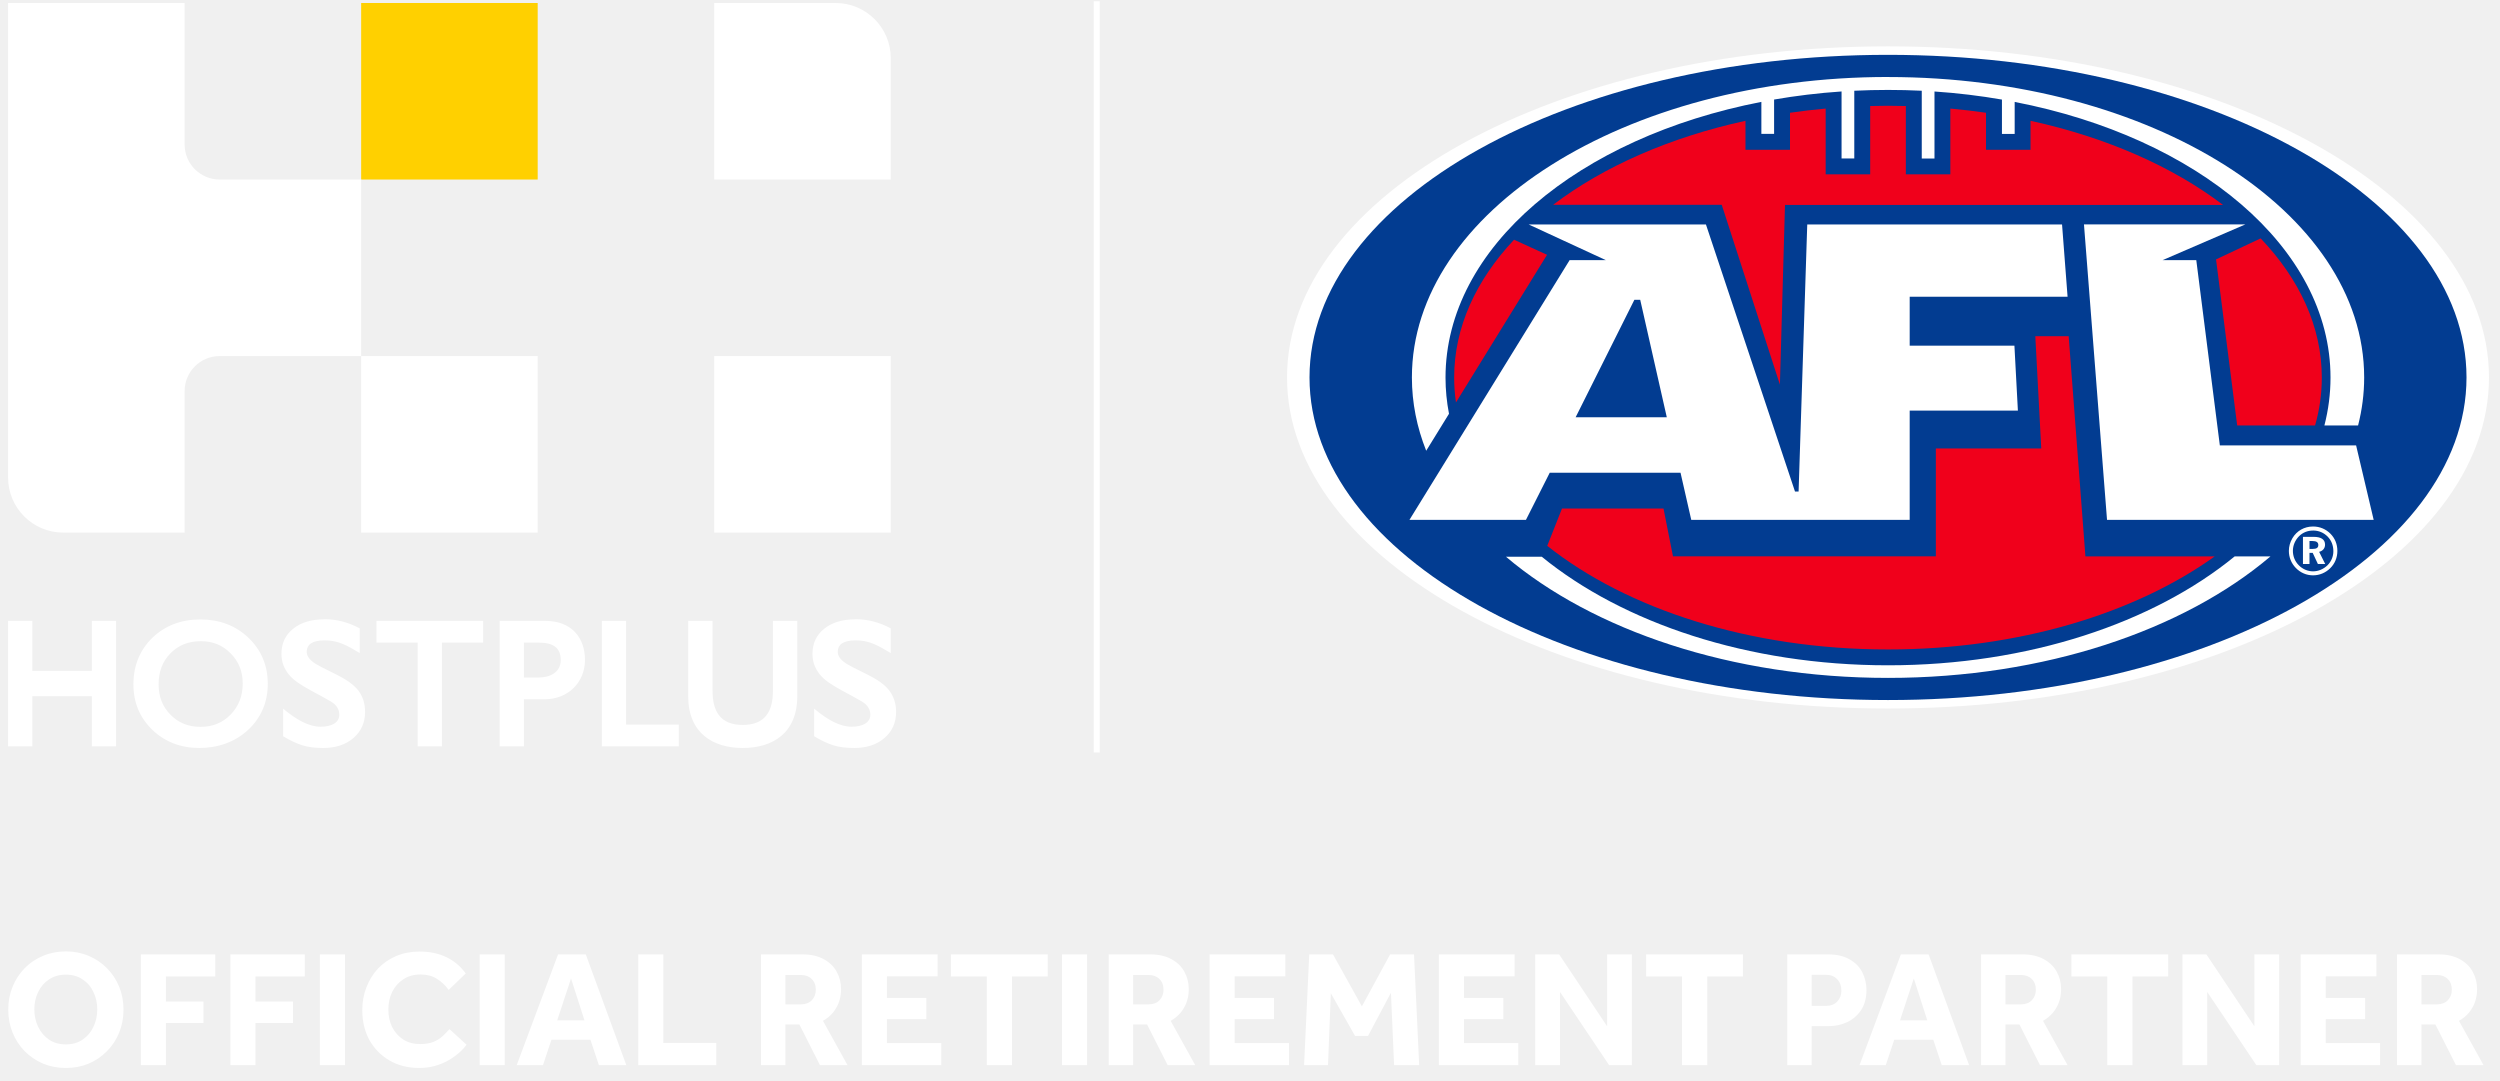
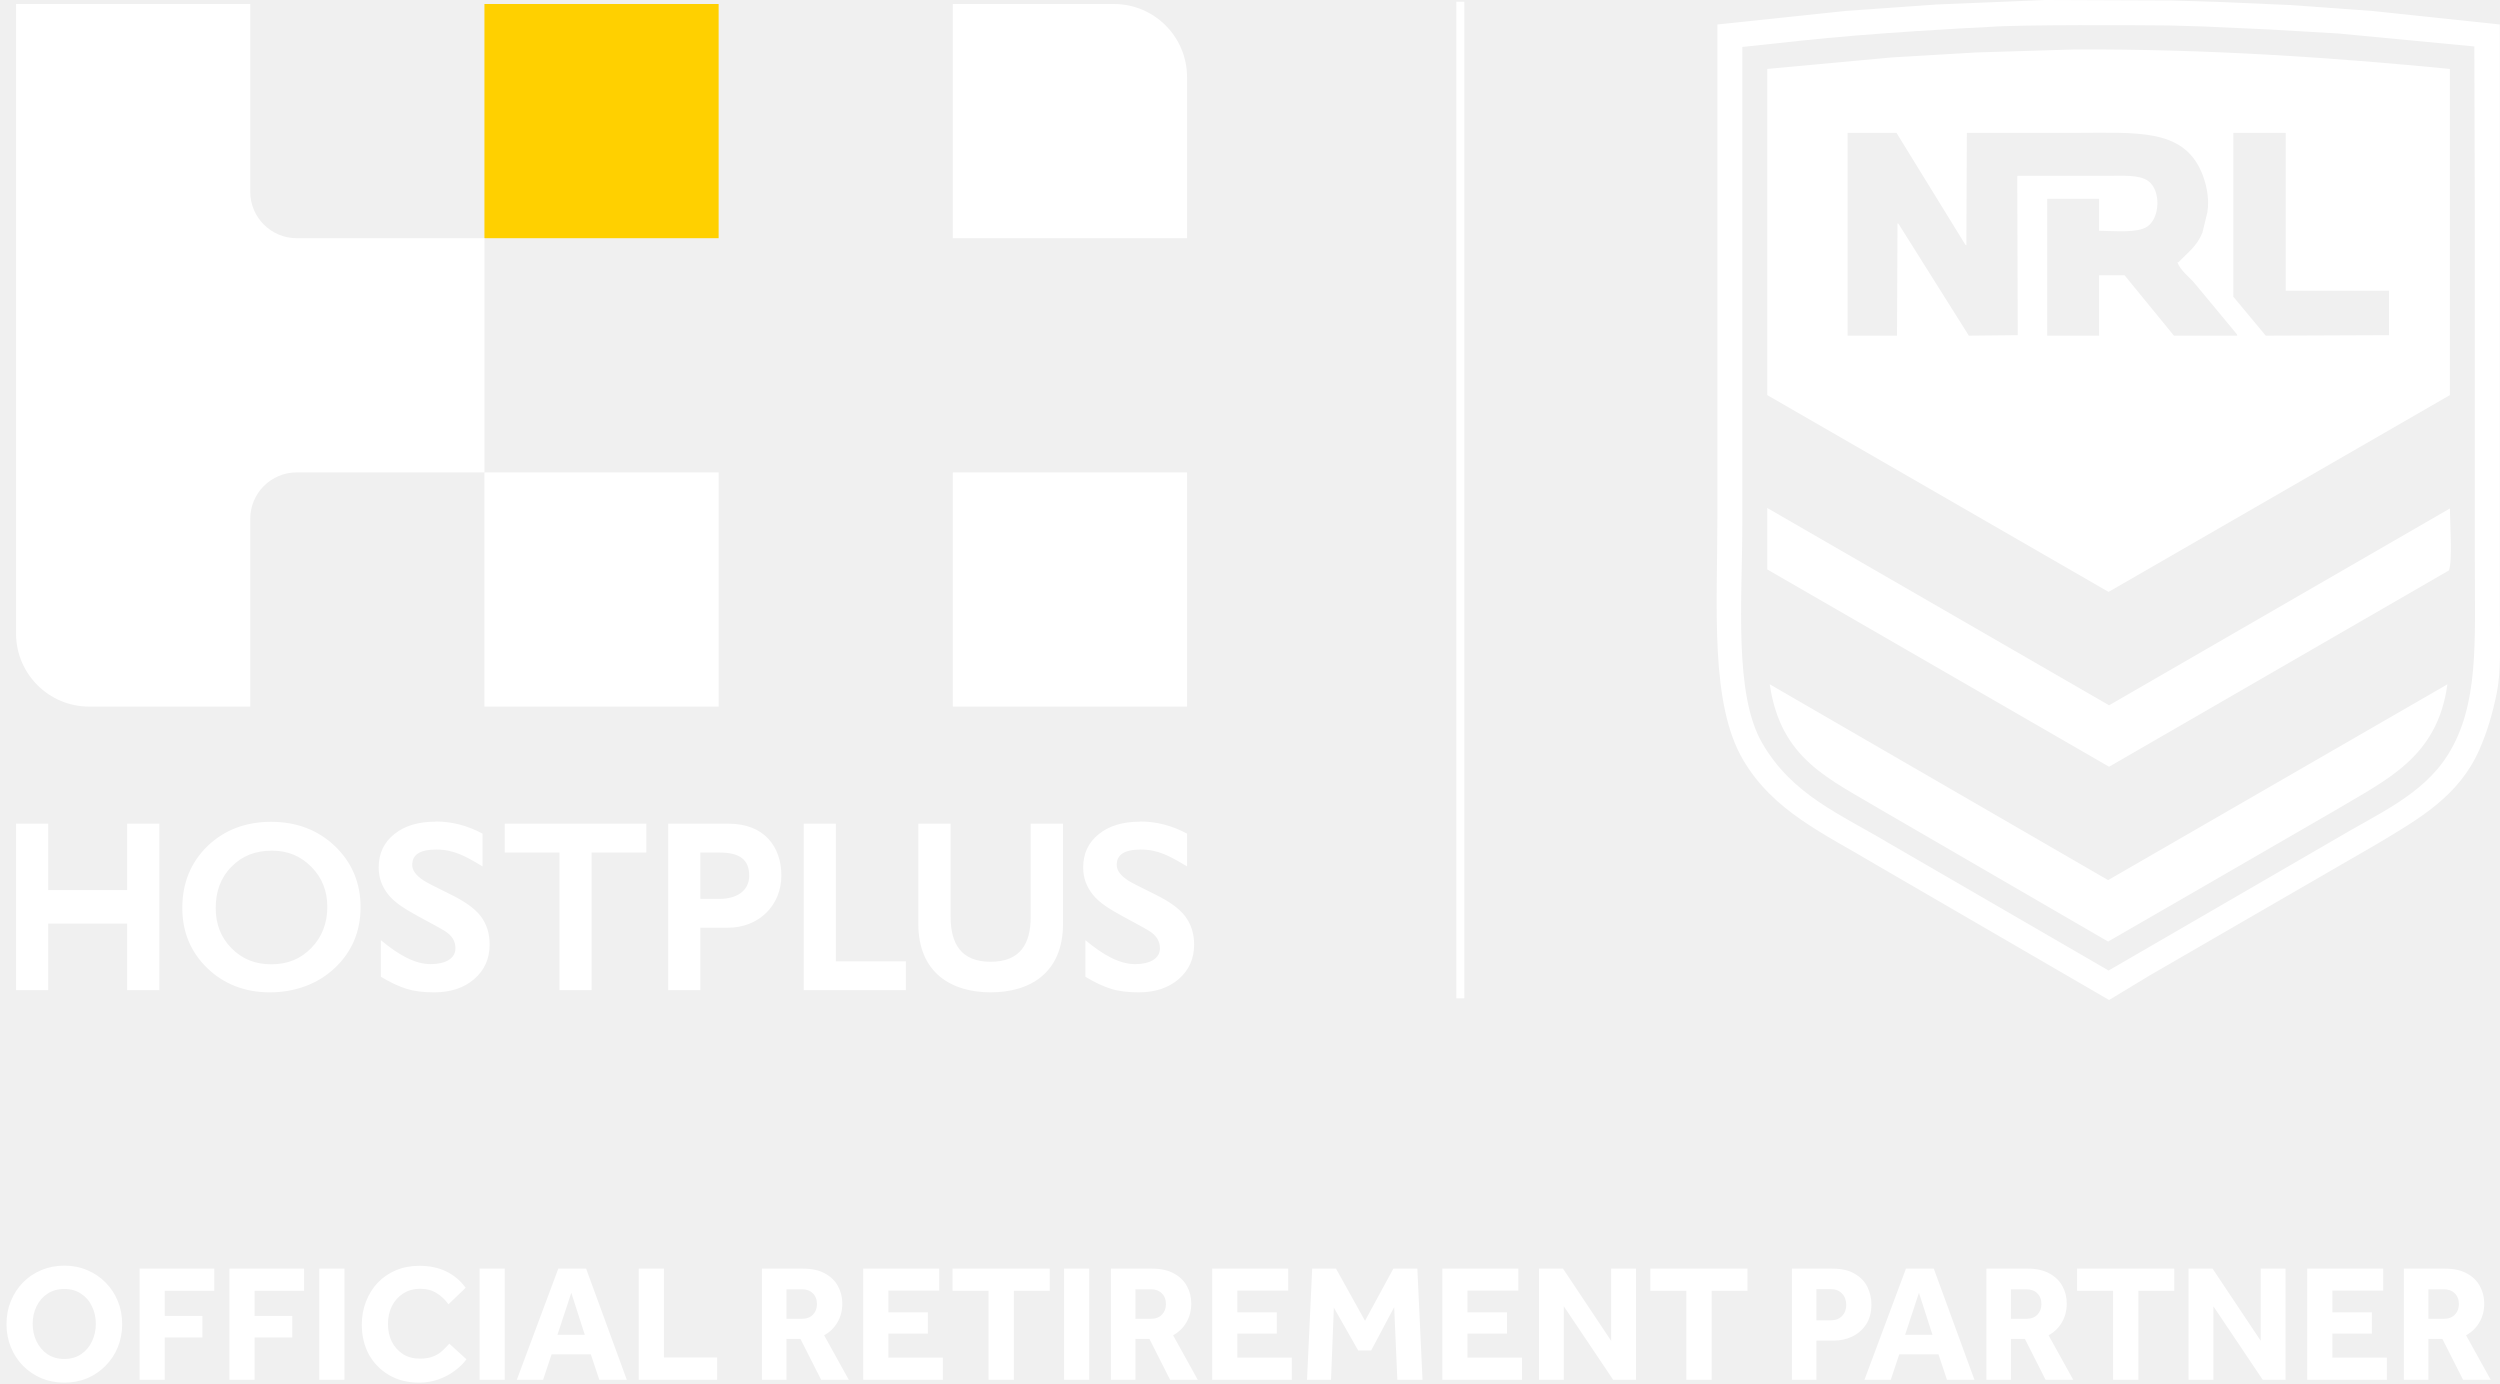
- <svg xmlns="http://www.w3.org/2000/svg" width="199" height="86" viewBox="0 0 199 86" fill="none">
-   <path d="M70.904 4.627V14.291H56.852V0.239H66.517C68.938 0.239 70.904 2.206 70.904 4.627Z" fill="white" />
-   <path d="M70.904 28.343H56.852V42.395H70.904V28.343Z" fill="white" />
-   <path d="M42.8 0.239H28.748V14.291H42.8V0.239Z" fill="#FFD000" />
-   <path d="M14.696 11.502V0.239H0.644V38.008C0.644 40.429 2.611 42.395 5.032 42.395H14.696V31.133C14.696 29.592 15.944 28.343 17.486 28.343H28.748V14.291H17.486C15.944 14.291 14.696 13.043 14.696 11.502Z" fill="white" />
-   <path d="M42.8 28.343H28.748V42.395H42.8V28.343Z" fill="white" />
-   <path d="M15.963 57.857C14.998 57.857 14.214 57.545 13.571 56.892C12.937 56.249 12.625 55.455 12.625 54.471C12.625 53.488 12.928 52.646 13.571 52.003C14.204 51.351 15.008 51.039 16.001 51.039C16.947 51.039 17.722 51.36 18.365 52.013C19.008 52.665 19.32 53.45 19.32 54.415C19.32 55.379 19.008 56.211 18.365 56.873C17.722 57.535 16.937 57.857 15.963 57.857ZM19.774 50.764C18.753 49.791 17.467 49.308 15.944 49.308C14.422 49.308 13.136 49.8 12.133 50.764C11.131 51.739 10.62 52.987 10.62 54.462C10.62 55.937 11.131 57.129 12.124 58.093C13.117 59.048 14.384 59.54 15.868 59.54C17.353 59.54 18.724 59.058 19.755 58.093C20.786 57.129 21.315 55.899 21.315 54.434C21.315 52.968 20.795 51.739 19.774 50.764ZM61.524 49.422V55.01C61.524 56.609 60.909 57.706 59.122 57.706C57.335 57.706 56.72 56.609 56.72 55.01V49.422H54.781V55.426C54.781 58.377 56.777 59.54 59.122 59.54C61.467 59.54 63.462 58.386 63.462 55.426V49.422H61.524ZM49.836 49.422V57.677H54.034V59.408H47.907V49.422H49.836ZM42.866 53.932C43.822 53.932 44.635 53.488 44.635 52.542C44.635 51.597 44.086 51.152 42.866 51.152H41.703V53.932H42.866ZM43.415 49.422C45.514 49.422 46.564 50.783 46.564 52.533C46.564 54.282 45.259 55.663 43.339 55.663H41.703V59.408H39.774V49.422H43.415ZM38.46 49.422V51.152H35.178V59.408H33.249V51.152H29.968V49.422H38.46ZM68.096 49.289C69.07 49.289 70.006 49.535 70.904 50.017V51.984C69.864 51.36 69.174 50.973 68.124 50.973C67.075 50.973 66.715 51.332 66.687 51.824C66.659 52.202 66.895 52.523 67.396 52.845C67.538 52.94 68.068 53.214 69.013 53.677C69.817 54.074 70.422 54.49 70.782 54.963C71.141 55.436 71.33 56.003 71.33 56.665C71.33 57.526 71.018 58.216 70.403 58.746C69.789 59.275 68.985 59.54 68.001 59.54C67.368 59.54 66.81 59.474 66.356 59.332C65.893 59.19 65.382 58.954 64.805 58.604V56.41C65.874 57.299 66.848 57.847 67.793 57.847C68.682 57.847 69.278 57.507 69.278 56.902C69.278 56.495 69.089 56.126 68.597 55.833C68.191 55.587 67.651 55.313 67.018 54.963C66.261 54.547 65.647 54.169 65.259 53.687C64.871 53.204 64.673 52.675 64.673 52.051C64.673 51.209 64.985 50.547 65.609 50.046C66.233 49.545 67.056 49.299 68.087 49.299M25.826 49.289C26.8 49.289 27.736 49.535 28.635 50.017V51.984C27.604 51.36 26.904 50.973 25.854 50.973C24.805 50.973 24.445 51.332 24.417 51.824C24.389 52.202 24.625 52.523 25.126 52.845C25.268 52.94 25.798 53.214 26.743 53.677C27.547 54.074 28.152 54.49 28.521 54.963C28.881 55.436 29.06 56.003 29.06 56.665C29.06 57.526 28.748 58.216 28.133 58.746C27.519 59.275 26.715 59.54 25.732 59.54C25.088 59.54 24.54 59.474 24.086 59.332C23.632 59.19 23.112 58.954 22.535 58.604V56.41C23.604 57.299 24.578 57.847 25.523 57.847C26.412 57.847 27.008 57.507 27.008 56.902C27.008 56.495 26.828 56.126 26.327 55.833C25.921 55.587 25.382 55.313 24.748 54.963C23.991 54.547 23.377 54.169 22.989 53.687C22.601 53.204 22.403 52.675 22.403 52.051C22.403 51.209 22.715 50.547 23.339 50.046C23.963 49.545 24.786 49.299 25.817 49.299M2.573 49.422V53.403H7.311V49.422H9.24V59.408H7.311V55.417H2.573V59.408H0.644V49.422H2.573Z" fill="white" />
-   <line x1="87.302" y1="0.102" x2="87.302" y2="59.898" stroke="white" stroke-width="0.478" />
-   <g clip-path="url(#clip0_15675_24836)">
-     <path d="M150.285 56.398C176.705 56.398 198.123 44.598 198.123 30.044C198.123 15.489 176.705 3.69 150.285 3.69C123.865 3.69 102.448 15.489 102.448 30.044C102.448 44.598 123.865 56.398 150.285 56.398Z" fill="white" />
-     <path d="M104.237 30.044C104.237 15.861 124.853 4.365 150.285 4.365C175.717 4.365 196.334 15.861 196.334 30.044C196.334 44.226 175.717 55.723 150.285 55.723C124.853 55.723 104.237 44.226 104.237 30.044Z" fill="#023C91" />
-     <path d="M154.094 44.285H133.169L132.415 40.482H124.333L123.162 43.449C129.485 48.472 139.283 51.697 150.284 51.697C160.657 51.697 169.958 48.829 176.288 44.291H165.999L164.666 26.761H162.011L162.484 35.699H154.094V44.284V44.285Z" fill="#F0001B" />
-     <path d="M123.626 16.304H137.051L141.681 30.618L142.085 16.312H176.953C172.963 13.276 167.678 10.934 161.63 9.616V11.925H158.086V8.975C157.153 8.841 156.208 8.73 155.247 8.642V13.876H151.705V8.44C151.232 8.427 150.761 8.419 150.285 8.419C149.81 8.419 149.337 8.427 148.867 8.44V13.876H145.323V8.642C144.364 8.73 143.417 8.839 142.484 8.975V11.925H138.94V9.616C132.896 10.934 127.617 13.271 123.628 16.304H123.626Z" fill="#F0001B" />
-     <path d="M176.397 20.65L178.08 33.866H184.28C184.633 32.632 184.816 31.358 184.816 30.057C184.816 26.007 183.038 22.217 179.947 18.974L176.397 20.648V20.65Z" fill="#F0001B" />
-     <path d="M123.144 20.283L120.518 19.082C117.491 22.301 115.751 26.052 115.751 30.057C115.751 30.725 115.801 31.382 115.895 32.034L123.143 20.283H123.144Z" fill="#F0001B" />
-     <path d="M188.947 41.382H167.719L165.884 17.864H178.727L172.142 20.707H174.824L176.699 35.454H187.546L188.945 41.382H188.947ZM160.348 27.515L160.624 32.686H152.011V41.381H134.624L133.77 37.63H123.359L121.466 41.381H112.192L124.943 20.704H127.817L121.683 17.868H135.793L142.881 39.124H143.168L143.857 17.868H164.139L164.579 23.619H152.011V27.515H160.348Z" fill="white" />
-     <path d="M130.561 23.864H130.097L125.42 33.215H132.677L130.561 23.864Z" fill="#023C91" />
-     <path d="M150.285 6.128C129.354 6.128 112.387 16.835 112.387 30.044C112.387 32.057 112.782 34.012 113.525 35.88L115.34 32.937C115.159 31.994 115.063 31.033 115.063 30.057C115.063 19.687 125.665 10.93 140.205 8.11V10.657H141.218V7.923C142.958 7.622 144.752 7.404 146.588 7.28V12.614H147.601V7.223C148.487 7.18 149.382 7.158 150.286 7.158C151.191 7.158 152.086 7.18 152.972 7.223V12.617H153.985V7.283C155.821 7.407 157.613 7.624 159.355 7.926V10.659H160.368V8.113C174.907 10.931 185.509 19.689 185.509 30.06C185.509 31.358 185.339 32.63 185.022 33.869H187.703C188.02 32.625 188.188 31.349 188.188 30.046C188.188 16.838 171.218 6.131 150.288 6.131L150.285 6.128Z" fill="white" />
-     <path d="M150.285 52.958C139.126 52.958 129.181 49.583 122.727 44.318H119.876C126.784 50.17 137.834 53.961 150.286 53.961C162.739 53.961 173.821 50.159 180.728 44.291H177.878C171.426 49.571 161.465 52.958 150.286 52.958H150.285Z" fill="white" />
-     <path d="M184.12 42.23C184.57 42.23 184.964 42.395 185.279 42.712C185.581 43.023 185.736 43.416 185.736 43.88C185.736 44.297 185.566 44.705 185.264 45.001C184.944 45.306 184.538 45.479 184.116 45.479C183.694 45.479 183.281 45.302 182.974 44.984C182.672 44.678 182.514 44.277 182.514 43.848C182.514 43.42 182.688 43.002 183 42.686C183.302 42.385 183.683 42.232 184.12 42.232V42.23ZM184.115 41.91C183.418 41.91 182.82 42.258 182.477 42.84C182.285 43.168 182.194 43.506 182.194 43.854C182.194 44.356 182.385 44.839 182.746 45.209C183.116 45.59 183.598 45.797 184.115 45.797C184.631 45.797 185.108 45.6 185.486 45.23C185.854 44.87 186.055 44.388 186.055 43.852C186.055 43.317 185.863 42.85 185.508 42.488C185.137 42.112 184.65 41.909 184.116 41.909L184.115 41.91ZM183.315 42.733V44.892H183.835V44.008H184.091L184.503 44.892H185.085L184.604 43.927C184.898 43.852 185.074 43.639 185.074 43.355C185.074 42.942 184.769 42.733 184.154 42.733H183.313H183.315ZM183.836 43.065H184.066C184.381 43.065 184.537 43.161 184.537 43.388C184.537 43.602 184.392 43.694 184.093 43.694H183.836V43.067V43.065Z" fill="white" />
-   </g>
-   <path d="M5.244 85.011C4.592 85.011 3.988 84.896 3.433 84.667C2.878 84.429 2.389 84.099 1.966 83.676C1.552 83.253 1.23 82.759 1.001 82.195C0.772 81.631 0.657 81.023 0.657 80.371C0.657 79.71 0.772 79.102 1.001 78.547C1.23 77.983 1.552 77.489 1.966 77.066C2.38 76.643 2.865 76.317 3.42 76.088C3.984 75.85 4.592 75.731 5.244 75.731C5.896 75.731 6.5 75.85 7.055 76.088C7.61 76.317 8.095 76.643 8.509 77.066C8.932 77.489 9.258 77.983 9.487 78.547C9.716 79.102 9.831 79.71 9.831 80.371C9.831 81.023 9.716 81.631 9.487 82.195C9.258 82.759 8.932 83.253 8.509 83.676C8.095 84.099 7.61 84.429 7.055 84.667C6.5 84.896 5.896 85.011 5.244 85.011ZM5.244 83.134C5.764 83.134 6.209 83.006 6.579 82.751C6.958 82.495 7.245 82.156 7.438 81.733C7.641 81.31 7.742 80.847 7.742 80.345C7.742 79.842 7.641 79.384 7.438 78.97C7.245 78.547 6.958 78.212 6.579 77.965C6.209 77.71 5.764 77.582 5.244 77.582C4.724 77.582 4.275 77.71 3.896 77.965C3.526 78.212 3.239 78.547 3.037 78.97C2.834 79.384 2.733 79.842 2.733 80.345C2.733 80.847 2.834 81.31 3.037 81.733C3.239 82.156 3.526 82.495 3.896 82.751C4.275 83.006 4.724 83.134 5.244 83.134ZM11.212 84.786V75.969H17.134V77.727H13.208V79.723H16.195V81.429H13.208V84.786H11.212ZM18.338 84.786V75.969H24.26V77.727H20.334V79.723H23.321V81.429H20.334V84.786H18.338ZM25.464 84.786V75.969H27.46V84.786H25.464ZM35.778 81.918L37.139 83.16C36.892 83.495 36.575 83.804 36.187 84.086C35.809 84.368 35.381 84.592 34.905 84.76C34.429 84.927 33.918 85.011 33.372 85.011C32.482 85.011 31.693 84.813 31.006 84.416C30.327 84.019 29.794 83.478 29.406 82.79C29.027 82.094 28.838 81.301 28.838 80.411C28.838 79.759 28.948 79.15 29.168 78.587C29.389 78.014 29.697 77.516 30.093 77.093C30.499 76.67 30.979 76.339 31.534 76.101C32.098 75.863 32.72 75.744 33.398 75.744C34.209 75.744 34.923 75.894 35.54 76.194C36.157 76.493 36.668 76.925 37.073 77.489L35.712 78.798C35.447 78.428 35.134 78.133 34.773 77.912C34.412 77.683 33.98 77.569 33.477 77.569C32.949 77.569 32.49 77.696 32.103 77.952C31.724 78.199 31.429 78.534 31.217 78.957C31.014 79.38 30.913 79.847 30.913 80.358C30.913 80.878 31.014 81.345 31.217 81.759C31.429 82.173 31.724 82.504 32.103 82.751C32.482 82.988 32.927 83.107 33.438 83.107C33.861 83.107 34.213 83.05 34.495 82.936C34.777 82.821 35.015 82.675 35.209 82.499C35.412 82.314 35.601 82.12 35.778 81.918ZM38.179 84.786V75.969H40.175V84.786H38.179ZM41.13 84.786L44.422 75.969H46.629L49.855 84.786H47.673L46.999 82.764H43.893L43.219 84.786H41.13ZM44.356 81.217H46.523L45.453 77.886L44.356 81.217ZM50.804 84.786V75.969H52.8V83.015H57.017V84.786H50.804ZM60.576 84.786V75.969H63.855C64.542 75.969 65.115 76.097 65.573 76.353C66.031 76.599 66.375 76.934 66.604 77.357C66.833 77.771 66.948 78.23 66.948 78.732C66.948 79.296 66.82 79.794 66.564 80.226C66.318 80.657 65.965 81.001 65.507 81.257L67.463 84.786H65.269L63.63 81.547H62.52V84.786H60.576ZM62.52 79.948H63.749C64.119 79.948 64.41 79.838 64.621 79.618C64.833 79.397 64.939 79.12 64.939 78.785C64.939 78.424 64.828 78.137 64.608 77.925C64.397 77.714 64.11 77.608 63.749 77.608H62.52V79.948ZM68.606 84.786V75.969H74.634V77.714H70.602V79.433H73.735V81.124H70.602V83.028H74.924V84.786H68.606ZM78.547 84.786V77.727H75.692V75.969H83.399V77.727H80.557V84.786H78.547ZM84.536 84.786V75.969H86.532V84.786H84.536ZM88.253 84.786V75.969H91.532C92.219 75.969 92.792 76.097 93.25 76.353C93.708 76.599 94.052 76.934 94.281 77.357C94.51 77.771 94.625 78.23 94.625 78.732C94.625 79.296 94.497 79.794 94.242 80.226C93.995 80.657 93.642 81.001 93.184 81.257L95.141 84.786H92.946L91.307 81.547H90.197V84.786H88.253ZM90.197 79.948H91.426C91.796 79.948 92.087 79.838 92.298 79.618C92.51 79.397 92.616 79.12 92.616 78.785C92.616 78.424 92.505 78.137 92.285 77.925C92.074 77.714 91.787 77.608 91.426 77.608H90.197V79.948ZM96.283 84.786V75.969H102.311V77.714H98.279V79.433H101.412V81.124H98.279V83.028H102.602V84.786H96.283ZM103.805 84.786L104.215 75.969H106.106L108.406 80.107L110.653 75.969H112.556L112.966 84.786H110.97L110.719 79.023L108.895 82.46H107.864L105.934 79.062L105.709 84.786H103.805ZM114.536 84.786V75.969H120.564V77.714H116.532V79.433H119.665V81.124H116.532V83.028H120.855V84.786H114.536ZM122.204 84.786V75.969H124.108L127.928 81.693V75.969H129.898V84.786H128.087L124.174 78.957V84.786H122.204ZM133.889 84.786V77.727H131.033V75.969H138.74V77.727H135.898V84.786H133.889ZM142.265 84.786V75.969H145.477C146.209 75.969 146.799 76.106 147.249 76.379C147.707 76.643 148.042 76.991 148.253 77.423C148.465 77.855 148.57 78.318 148.57 78.811C148.57 79.437 148.429 79.966 148.147 80.397C147.865 80.82 147.495 81.142 147.037 81.362C146.588 81.574 146.099 81.68 145.57 81.68H144.208V84.786H142.265ZM144.208 80.067H145.371C145.733 80.067 146.024 79.952 146.244 79.723C146.464 79.494 146.574 79.203 146.574 78.851C146.574 78.481 146.464 78.181 146.244 77.952C146.024 77.714 145.728 77.595 145.358 77.595H144.208V80.067ZM148.017 84.786L151.309 75.969H153.517L156.742 84.786H154.561L153.887 82.764H150.78L150.106 84.786H148.017ZM151.243 81.217H153.411L152.34 77.886L151.243 81.217ZM157.691 84.786V75.969H160.97C161.657 75.969 162.23 76.097 162.688 76.353C163.146 76.599 163.49 76.934 163.719 77.357C163.948 77.771 164.063 78.23 164.063 78.732C164.063 79.296 163.935 79.794 163.68 80.226C163.433 80.657 163.08 81.001 162.622 81.257L164.578 84.786H162.384L160.745 81.547H159.635V84.786H157.691ZM159.635 79.948H160.864C161.234 79.948 161.525 79.838 161.736 79.618C161.948 79.397 162.054 79.12 162.054 78.785C162.054 78.424 161.944 78.137 161.723 77.925C161.512 77.714 161.225 77.608 160.864 77.608H159.635V79.948ZM167.736 84.786V77.727H164.881V75.969H172.588V77.727H169.746V84.786H167.736ZM173.725 84.786V75.969H175.628L179.448 81.693V75.969H181.418V84.786H179.607L175.694 78.957V84.786H173.725ZM183.135 84.786V75.969H189.163V77.714H185.131V79.433H188.264V81.124H185.131V83.028H189.454V84.786H183.135ZM190.803 84.786V75.969H194.082C194.769 75.969 195.342 76.097 195.8 76.353C196.258 76.599 196.602 76.934 196.831 77.357C197.06 77.771 197.175 78.23 197.175 78.732C197.175 79.296 197.047 79.794 196.791 80.226C196.545 80.657 196.192 81.001 195.734 81.257L197.69 84.786H195.496L193.857 81.547H192.746V84.786H190.803ZM192.746 79.948H193.976C194.346 79.948 194.637 79.838 194.848 79.618C195.06 79.397 195.165 79.12 195.165 78.785C195.165 78.424 195.055 78.137 194.835 77.925C194.624 77.714 194.337 77.608 193.976 77.608H192.746V79.948Z" fill="white" />
-   <defs>
-     <clipPath id="clip0_15675_24836">
-       <rect width="95.674" height="52.82" fill="white" transform="translate(102.448 3.68973)" />
-     </clipPath>
-   </defs>
+ <svg xmlns="http://www.w3.org/2000/svg" width="150" height="83" viewBox="0 0 150 83" fill="none">
+   <path d="M71.223 4.628V14.292H57.17V0.24H66.835C69.256 0.24 71.223 2.207 71.223 4.628Z" fill="white" />
+   <path d="M71.223 28.344H57.17V42.396H71.223V28.344Z" fill="white" />
+   <path d="M43.118 0.24H29.066V14.292H43.118V0.24Z" fill="#FFD000" />
+   <path d="M15.014 11.502V0.24H0.962V38.009C0.962 40.429 2.929 42.396 5.35 42.396H15.014V31.134C15.014 29.593 16.262 28.344 17.804 28.344H29.066V14.292H17.804C16.262 14.292 15.014 13.044 15.014 11.502Z" fill="white" />
+   <path d="M43.118 28.344H29.066V42.396H43.118V28.344Z" fill="white" />
+   <path d="M16.281 57.858C15.317 57.858 14.532 57.546 13.889 56.893C13.255 56.25 12.943 55.456 12.943 54.472C12.943 53.489 13.246 52.647 13.889 52.004C14.522 51.352 15.326 51.04 16.319 51.04C17.265 51.04 18.04 51.361 18.683 52.014C19.326 52.666 19.638 53.451 19.638 54.416C19.638 55.38 19.326 56.212 18.683 56.874C18.04 57.536 17.255 57.858 16.281 57.858ZM20.092 50.765C19.071 49.791 17.785 49.309 16.262 49.309C14.74 49.309 13.454 49.801 12.451 50.765C11.449 51.739 10.938 52.988 10.938 54.463C10.938 55.938 11.449 57.13 12.442 58.094C13.435 59.049 14.702 59.541 16.187 59.541C17.671 59.541 19.043 59.059 20.073 58.094C21.104 57.13 21.634 55.9 21.634 54.434C21.634 52.969 21.113 51.739 20.092 50.765ZM61.842 49.422V55.011C61.842 56.609 61.227 57.706 59.44 57.706C57.653 57.706 57.038 56.609 57.038 55.011V49.422H55.099V55.427C55.099 58.378 57.095 59.541 59.44 59.541C61.785 59.541 63.781 58.387 63.781 55.427V49.422H61.842ZM50.154 49.422V57.678H54.352V59.408H48.225V49.422H50.154ZM43.184 53.933C44.14 53.933 44.953 53.489 44.953 52.543C44.953 51.597 44.404 51.153 43.184 51.153H42.021V53.933H43.184ZM43.733 49.422C45.832 49.422 46.882 50.784 46.882 52.534C46.882 54.283 45.577 55.664 43.657 55.664H42.021V59.408H40.092V49.422H43.733ZM38.778 49.422V51.153H35.496V59.408H33.567V51.153H30.286V49.422H38.778ZM68.414 49.29C69.388 49.29 70.324 49.536 71.223 50.018V51.985C70.182 51.361 69.492 50.973 68.442 50.973C67.393 50.973 67.033 51.333 67.005 51.825C66.977 52.203 67.213 52.524 67.714 52.846C67.856 52.94 68.386 53.215 69.331 53.678C70.135 54.075 70.74 54.491 71.1 54.964C71.459 55.437 71.648 56.004 71.648 56.666C71.648 57.527 71.336 58.217 70.721 58.746C70.107 59.276 69.303 59.541 68.32 59.541C67.686 59.541 67.128 59.475 66.674 59.333C66.211 59.191 65.7 58.955 65.123 58.605V56.411C66.192 57.3 67.166 57.848 68.112 57.848C69 57.848 69.596 57.508 69.596 56.903C69.596 56.496 69.407 56.127 68.915 55.834C68.509 55.588 67.97 55.314 67.336 54.964C66.579 54.548 65.965 54.17 65.577 53.687C65.189 53.205 64.991 52.675 64.991 52.051C64.991 51.21 65.303 50.548 65.927 50.047C66.551 49.545 67.374 49.3 68.405 49.3M26.144 49.29C27.118 49.29 28.054 49.536 28.953 50.018V51.985C27.922 51.361 27.222 50.973 26.172 50.973C25.123 50.973 24.764 51.333 24.735 51.825C24.707 52.203 24.943 52.524 25.444 52.846C25.586 52.94 26.116 53.215 27.061 53.678C27.865 54.075 28.47 54.491 28.839 54.964C29.199 55.437 29.378 56.004 29.378 56.666C29.378 57.527 29.066 58.217 28.451 58.746C27.837 59.276 27.033 59.541 26.05 59.541C25.407 59.541 24.858 59.475 24.404 59.333C23.95 59.191 23.43 58.955 22.853 58.605V56.411C23.922 57.3 24.896 57.848 25.842 57.848C26.73 57.848 27.326 57.508 27.326 56.903C27.326 56.496 27.147 56.127 26.645 55.834C26.239 55.588 25.7 55.314 25.066 54.964C24.31 54.548 23.695 54.17 23.307 53.687C22.92 53.205 22.721 52.675 22.721 52.051C22.721 51.21 23.033 50.548 23.657 50.047C24.281 49.545 25.104 49.3 26.135 49.3M2.891 49.422V53.404H7.629V49.422H9.558V59.408H7.629V55.418H2.891V59.408H0.962V49.422H2.891Z" fill="white" />
+   <line x1="87.62" y1="0.103" x2="87.62" y2="59.899" stroke="white" stroke-width="0.478" />
+   <path d="M3.86 82.958C3.367 82.958 2.91 82.871 2.49 82.698C2.07 82.518 1.7 82.268 1.38 81.948C1.067 81.628 0.823 81.255 0.65 80.828C0.477 80.401 0.39 79.941 0.39 79.448C0.39 78.948 0.477 78.488 0.65 78.068C0.823 77.641 1.067 77.268 1.38 76.948C1.693 76.628 2.06 76.381 2.48 76.208C2.907 76.028 3.367 75.938 3.86 75.938C4.353 75.938 4.81 76.028 5.23 76.208C5.65 76.381 6.017 76.628 6.33 76.948C6.65 77.268 6.897 77.641 7.07 78.068C7.243 78.488 7.33 78.948 7.33 79.448C7.33 79.941 7.243 80.401 7.07 80.828C6.897 81.255 6.65 81.628 6.33 81.948C6.017 82.268 5.65 82.518 5.23 82.698C4.81 82.871 4.353 82.958 3.86 82.958ZM3.86 81.538C4.253 81.538 4.59 81.441 4.87 81.248C5.157 81.055 5.373 80.798 5.52 80.478C5.673 80.158 5.75 79.808 5.75 79.428C5.75 79.048 5.673 78.701 5.52 78.388C5.373 78.068 5.157 77.815 4.87 77.628C4.59 77.435 4.253 77.338 3.86 77.338C3.467 77.338 3.127 77.435 2.84 77.628C2.56 77.815 2.343 78.068 2.19 78.388C2.037 78.701 1.96 79.048 1.96 79.428C1.96 79.808 2.037 80.158 2.19 80.478C2.343 80.798 2.56 81.055 2.84 81.248C3.127 81.441 3.467 81.538 3.86 81.538ZM8.375 82.788V76.118H12.855V77.448H9.885V78.958H12.145V80.248H9.885V82.788H8.375ZM13.765 82.788V76.118H18.245V77.448H15.275V78.958H17.535V80.248H15.275V82.788H13.765ZM19.156 82.788V76.118H20.666V82.788H19.156ZM26.958 80.618L27.988 81.558C27.802 81.811 27.562 82.045 27.268 82.258C26.982 82.471 26.658 82.641 26.298 82.768C25.938 82.895 25.552 82.958 25.138 82.958C24.465 82.958 23.868 82.808 23.348 82.508C22.835 82.208 22.432 81.798 22.138 81.278C21.852 80.751 21.708 80.151 21.708 79.478C21.708 78.985 21.792 78.525 21.958 78.098C22.125 77.665 22.358 77.288 22.658 76.968C22.965 76.648 23.328 76.398 23.748 76.218C24.175 76.038 24.645 75.948 25.158 75.948C25.772 75.948 26.312 76.061 26.778 76.288C27.245 76.515 27.632 76.841 27.938 77.268L26.908 78.258C26.708 77.978 26.472 77.755 26.198 77.588C25.925 77.415 25.598 77.328 25.218 77.328C24.818 77.328 24.472 77.425 24.178 77.618C23.892 77.805 23.668 78.058 23.508 78.378C23.355 78.698 23.278 79.051 23.278 79.438C23.278 79.831 23.355 80.185 23.508 80.498C23.668 80.811 23.892 81.061 24.178 81.248C24.465 81.428 24.802 81.518 25.188 81.518C25.508 81.518 25.775 81.475 25.988 81.388C26.202 81.301 26.382 81.191 26.528 81.058C26.682 80.918 26.825 80.771 26.958 80.618ZM28.775 82.788V76.118H30.285V82.788H28.775ZM31.008 82.788L33.498 76.118H35.167L37.608 82.788H35.958L35.447 81.258H33.097L32.587 82.788H31.008ZM33.447 80.088H35.087L34.278 77.568L33.447 80.088ZM38.326 82.788V76.118H39.836V81.448H43.026V82.788H38.326ZM45.718 82.788V76.118H48.198C48.718 76.118 49.152 76.215 49.498 76.408C49.845 76.595 50.105 76.848 50.278 77.168C50.452 77.481 50.538 77.828 50.538 78.208C50.538 78.635 50.442 79.011 50.248 79.338C50.062 79.665 49.795 79.925 49.448 80.118L50.928 82.788H49.268L48.028 80.338H47.188V82.788H45.718ZM47.188 79.128H48.118C48.398 79.128 48.618 79.045 48.778 78.878C48.938 78.711 49.018 78.501 49.018 78.248C49.018 77.975 48.935 77.758 48.768 77.598C48.608 77.438 48.392 77.358 48.118 77.358H47.188V79.128ZM51.793 82.788V76.118H56.353V77.438H53.303V78.738H55.673V80.018H53.303V81.458H56.573V82.788H51.793ZM59.313 82.788V77.448H57.153V76.118H62.983V77.448H60.833V82.788H59.313ZM63.843 82.788V76.118H65.353V82.788H63.843ZM66.656 82.788V76.118H69.136C69.656 76.118 70.089 76.215 70.436 76.408C70.782 76.595 71.043 76.848 71.216 77.168C71.389 77.481 71.476 77.828 71.476 78.208C71.476 78.635 71.379 79.011 71.186 79.338C70.999 79.665 70.733 79.925 70.386 80.118L71.866 82.788H70.206L68.966 80.338H68.126V82.788H66.656ZM68.126 79.128H69.056C69.336 79.128 69.556 79.045 69.716 78.878C69.876 78.711 69.956 78.501 69.956 78.248C69.956 77.975 69.873 77.758 69.706 77.598C69.546 77.438 69.329 77.358 69.056 77.358H68.126V79.128ZM72.73 82.788V76.118H77.29V77.438H74.24V78.738H76.61V80.018H74.24V81.458H77.51V82.788H72.73ZM78.421 82.788L78.731 76.118H80.161L81.901 79.248L83.601 76.118H85.041L85.351 82.788H83.841L83.651 78.428L82.271 81.028H81.491L80.031 78.458L79.861 82.788H78.421ZM86.539 82.788V76.118H91.099V77.438H88.049V78.738H90.419V80.018H88.049V81.458H91.319V82.788H86.539ZM92.34 82.788V76.118H93.779L96.669 80.448V76.118H98.159V82.788H96.79L93.829 78.378V82.788H92.34ZM101.179 82.788V77.448H99.019V76.118H104.849V77.448H102.699V82.788H101.179ZM107.515 82.788V76.118H109.945C110.499 76.118 110.945 76.221 111.285 76.428C111.632 76.628 111.885 76.891 112.045 77.218C112.205 77.545 112.285 77.895 112.285 78.268C112.285 78.741 112.179 79.141 111.965 79.468C111.752 79.788 111.472 80.031 111.125 80.198C110.785 80.358 110.415 80.438 110.015 80.438H108.985V82.788H107.515ZM108.985 79.218H109.865C110.139 79.218 110.359 79.131 110.525 78.958C110.692 78.785 110.775 78.565 110.775 78.298C110.775 78.018 110.692 77.791 110.525 77.618C110.359 77.438 110.135 77.348 109.855 77.348H108.985V79.218ZM111.867 82.788L114.357 76.118H116.027L118.467 82.788H116.817L116.307 81.258H113.957L113.447 82.788H111.867ZM114.307 80.088H115.947L115.137 77.568L114.307 80.088ZM119.185 82.788V76.118H121.665C122.185 76.118 122.618 76.215 122.965 76.408C123.312 76.595 123.572 76.848 123.745 77.168C123.918 77.481 124.005 77.828 124.005 78.208C124.005 78.635 123.908 79.011 123.715 79.338C123.528 79.665 123.262 79.925 122.915 80.118L124.395 82.788H122.735L121.495 80.338H120.655V82.788H119.185ZM120.655 79.128H121.585C121.865 79.128 122.085 79.045 122.245 78.878C122.405 78.711 122.485 78.501 122.485 78.248C122.485 77.975 122.402 77.758 122.235 77.598C122.075 77.438 121.858 77.358 121.585 77.358H120.655V79.128ZM126.784 82.788V77.448H124.624V76.118H130.454V77.448H128.304V82.788H126.784ZM131.314 82.788V76.118H132.754L135.644 80.448V76.118H137.134V82.788H135.764L132.804 78.378V82.788H131.314ZM138.433 82.788V76.118H142.993V77.438H139.943V78.738H142.313V80.018H139.943V81.458H143.213V82.788H138.433ZM144.234 82.788V76.118H146.714C147.234 76.118 147.667 76.215 148.014 76.408C148.361 76.595 148.621 76.848 148.794 77.168C148.967 77.481 149.054 77.828 149.054 78.208C149.054 78.635 148.957 79.011 148.764 79.338C148.577 79.665 148.311 79.925 147.964 80.118L149.444 82.788H147.784L146.544 80.338H145.704V82.788H144.234ZM145.704 79.128H146.634C146.914 79.128 147.134 79.045 147.294 78.878C147.454 78.711 147.534 78.501 147.534 78.248C147.534 77.975 147.451 77.758 147.284 77.598C147.124 77.438 146.907 77.358 146.634 77.358H145.704V79.128Z" fill="white" />
+   <path d="M149.987 37.133V1.469C147.433 1.199 144.877 0.929 142.323 0.659C140.667 0.539 139.009 0.42 137.353 0.3C135.955 0.24 134.559 0.18 133.161 0.12C132.213 0.09 131.265 0.06 130.317 0.03C127.783 0.02 125.246 0.01 122.712 0C120.538 0.09 118.36 0.18 116.186 0.27C114.359 0.399 112.533 0.53 110.707 0.659C108.152 0.929 105.596 1.199 103.042 1.469V31.139C103.042 36.514 102.598 42.233 104.599 45.614C106.419 48.691 109.444 50.015 112.503 51.848C117.153 54.545 126.545 60 126.545 60C126.545 60 128.444 58.844 128.97 58.532C130.955 57.383 132.942 56.233 134.928 55.085C137.503 53.596 140.077 52.108 142.652 50.619C145.166 49.116 147.537 47.764 148.76 44.985C149.217 43.946 149.555 42.83 149.808 41.568C150.071 40.256 149.987 38.664 149.987 37.133ZM146.874 45.285C145.349 47.717 142.641 48.836 140.167 50.32C135.616 52.957 131.065 55.594 126.515 58.232C122.154 55.705 117.791 53.176 113.431 50.649C110.369 48.818 107.555 47.719 105.737 44.595C104.023 41.651 104.539 36.025 104.539 31.439V2.817C105.656 2.697 106.775 2.577 107.892 2.458C112.333 1.966 118.637 1.647 119.344 1.615C121.225 1.472 128.182 1.507 130.137 1.528C130.826 1.549 131.515 1.568 132.203 1.588C133.521 1.648 134.838 1.708 136.155 1.768C137.532 1.849 138.91 1.928 140.287 2.008C143.011 2.268 145.736 2.527 148.46 2.787C148.47 6.313 148.481 9.841 148.49 13.367V33.716C148.49 38.539 148.744 42.3 146.874 45.285Z" fill="white" />
+   <path d="M124.478 2.967C122.513 3.027 120.546 3.087 118.58 3.147C116.883 3.246 115.188 3.347 113.491 3.447C111.006 3.677 108.521 3.906 106.036 4.136V23.706C112.861 27.642 119.689 31.579 126.514 35.514C133.339 31.579 140.168 27.642 146.993 23.706V4.136C139.835 3.441 132.44 2.935 124.478 2.967ZM130.436 20.14C129.448 18.931 128.46 17.722 127.472 16.514H125.945V20.14H122.832V11.928H125.945V13.846C126.892 13.859 128.232 13.989 128.82 13.606C129.611 13.091 129.675 11.411 128.88 10.849C128.345 10.472 127.332 10.55 126.425 10.55H121.065L121.035 10.579C121.045 13.756 121.056 16.933 121.065 20.11C120.087 20.119 119.11 20.13 118.131 20.14C116.724 17.903 115.317 15.664 113.91 13.427C113.889 13.417 113.87 13.406 113.85 13.397C113.84 15.644 113.83 17.892 113.82 20.14H110.856V7.972H113.79C115.167 10.209 116.544 12.448 117.922 14.685C117.942 14.695 117.961 14.706 117.982 14.715C117.991 12.467 118.002 10.22 118.011 7.972H124.478C128.159 7.972 130.953 7.686 132.083 10.31C132.342 10.912 132.591 11.838 132.442 12.737C132.343 13.147 132.242 13.556 132.143 13.966C131.808 14.788 131.26 15.156 130.706 15.734H130.646C130.809 16.234 131.414 16.657 131.724 17.053C132.553 18.052 133.38 19.051 134.209 20.05C134.218 20.08 134.229 20.11 134.239 20.14H130.436ZM143.34 20.11C140.876 20.119 138.41 20.13 135.945 20.14C135.296 19.361 134.648 18.581 133.999 17.802V7.972H137.143V17.443H143.34V20.11Z" fill="white" />
+   <path d="M106.036 30.48C112.871 34.425 119.708 38.373 126.544 42.318C133.36 38.382 140.178 34.445 146.993 30.509C146.999 31.268 147.158 33.728 146.933 34.226C140.138 38.152 133.339 42.078 126.544 46.004C119.708 42.059 112.871 38.111 106.036 34.166V30.48Z" fill="white" />
+   <path d="M106.186 41.059C112.951 44.974 119.719 48.892 126.485 52.807C133.27 48.892 140.058 44.974 146.844 41.059C146.246 45.453 143.195 46.777 140.077 48.641C137.502 50.13 134.928 51.618 132.353 53.107C130.397 54.236 128.44 55.364 126.485 56.493C121.975 53.877 117.462 51.258 112.952 48.641C109.751 46.722 106.838 45.572 106.186 41.059Z" fill="white" />
</svg>
